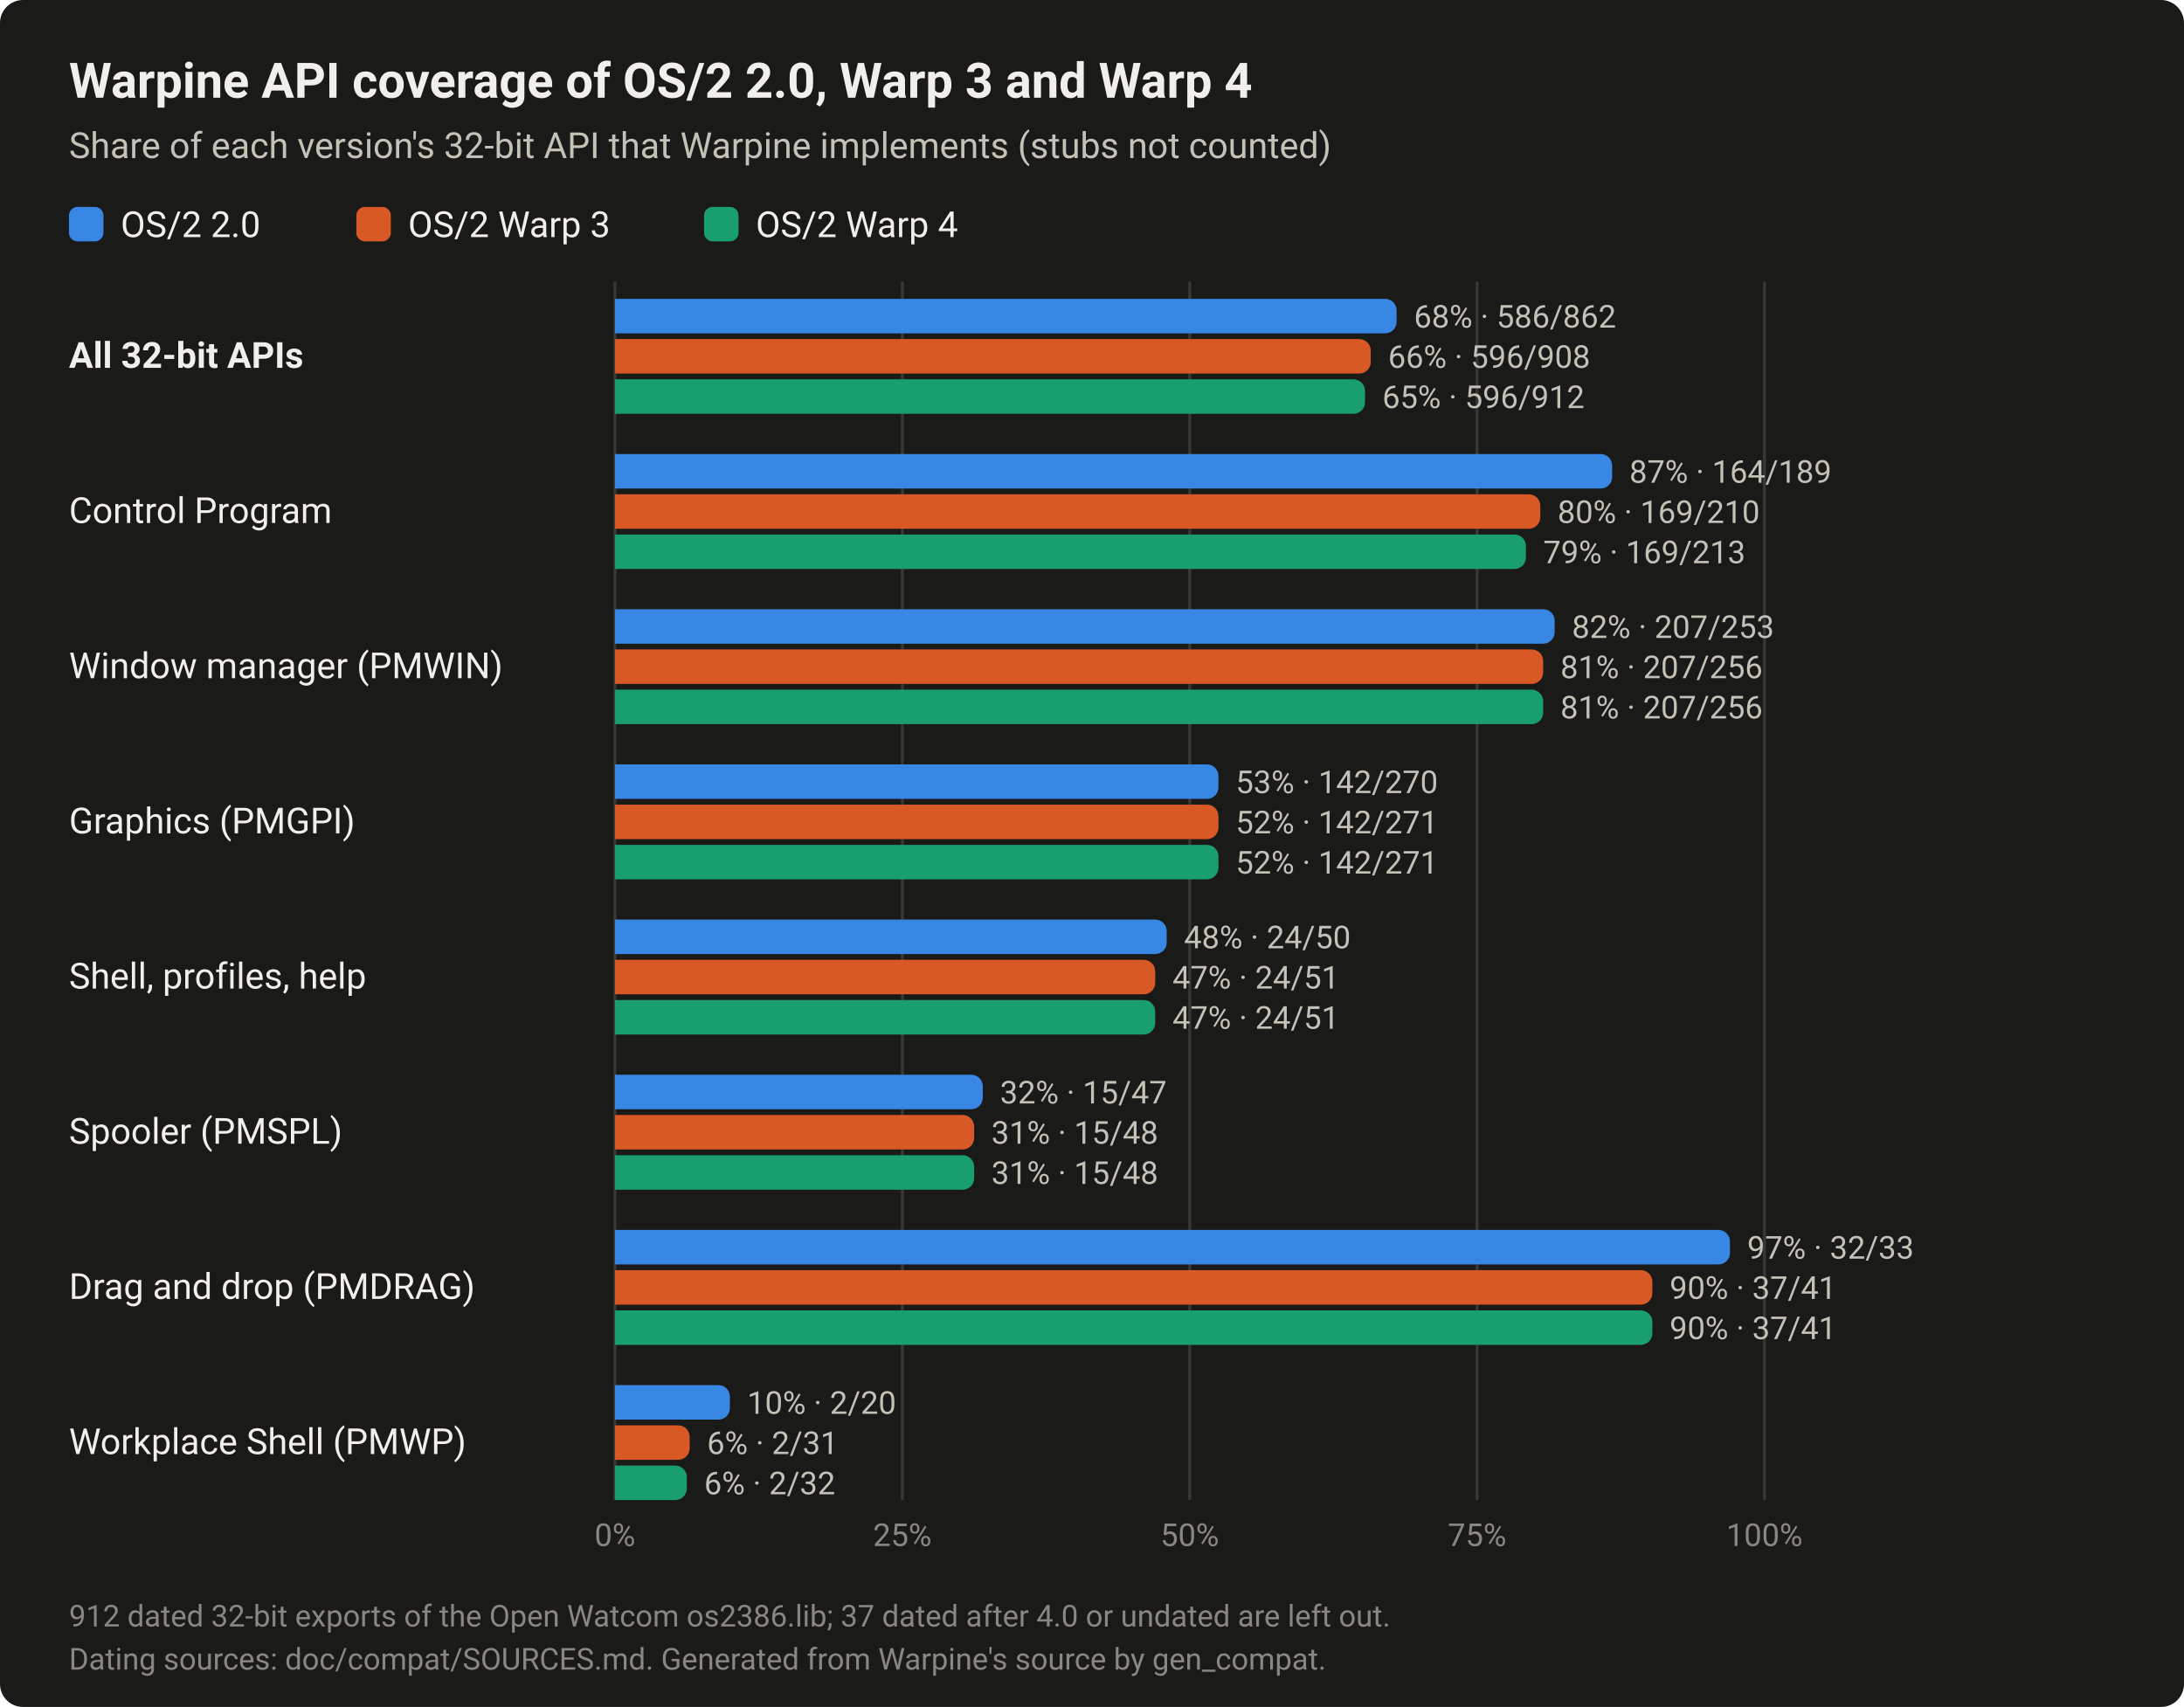
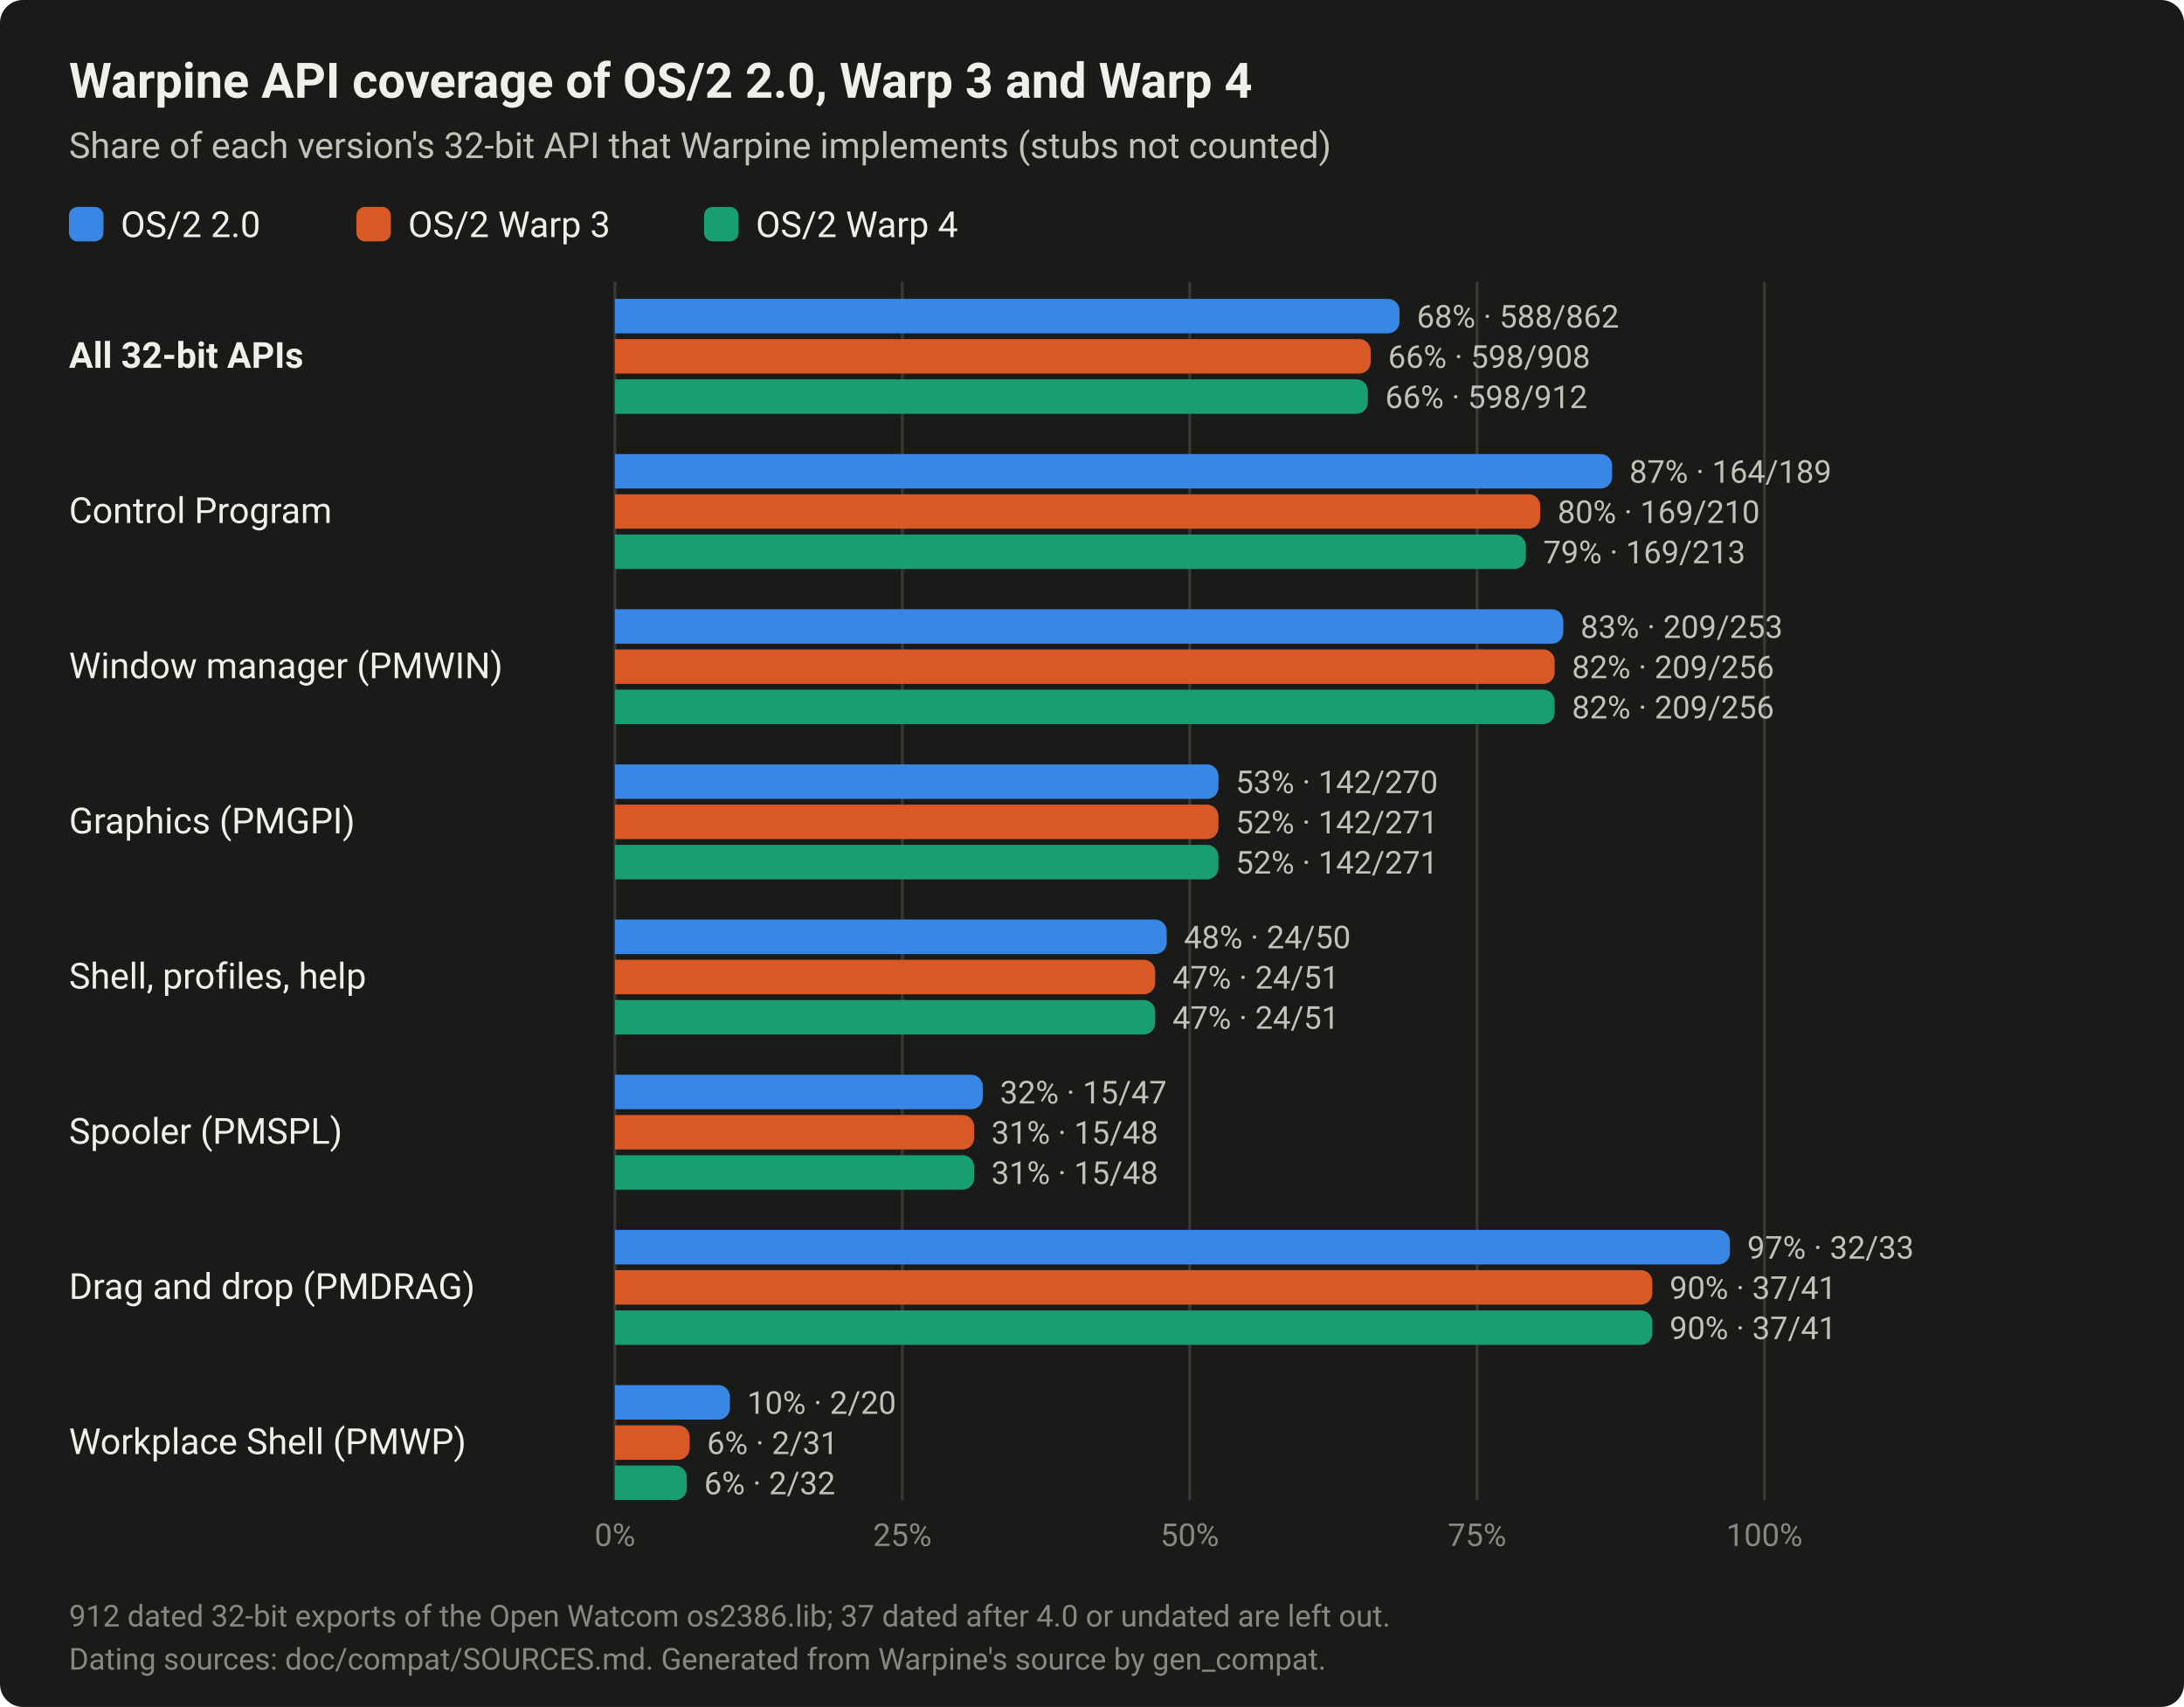
<svg xmlns="http://www.w3.org/2000/svg" width="760" height="594" viewBox="0 0 760 594" role="img" aria-labelledby="t d" font-family="system-ui, -apple-system, 'Segoe UI', Roboto, 'Helvetica Neue', Arial, sans-serif">
  <rect width="760" height="594" rx="8" fill="#1a1a19" />
  <text x="24" y="34" font-size="17" font-weight="600" fill="#f0efec">Warpine API coverage of OS/2 2.0, Warp 3 and Warp 4</text>
  <text x="24" y="55" font-size="12.5" fill="#c3c2b7">Share of each version's 32-bit API that Warpine implements (stubs not counted)</text>
  <rect x="24" y="72" width="12" height="12" rx="3" fill="#3987e5" />
  <text x="42" y="82.5" font-size="12.5" fill="#f0efec">OS/2 2.0</text>
  <rect x="124" y="72" width="12" height="12" rx="3" fill="#d95926" />
  <text x="142" y="82.5" font-size="12.5" fill="#f0efec">OS/2 Warp 3</text>
  <rect x="245" y="72" width="12" height="12" rx="3" fill="#199e70" />
  <text x="263" y="82.5" font-size="12.5" fill="#f0efec">OS/2 Warp 4</text>
  <line x1="214" y1="98" x2="214" y2="522" stroke="#383835" stroke-width="1" />
  <text x="214" y="538" font-size="11" text-anchor="middle" fill="#898781">0%</text>
  <line x1="314" y1="98" x2="314" y2="522" stroke="#383835" stroke-width="1" />
  <text x="314" y="538" font-size="11" text-anchor="middle" fill="#898781">25%</text>
  <line x1="414" y1="98" x2="414" y2="522" stroke="#383835" stroke-width="1" />
  <text x="414" y="538" font-size="11" text-anchor="middle" fill="#898781">50%</text>
  <line x1="514" y1="98" x2="514" y2="522" stroke="#383835" stroke-width="1" />
  <text x="514" y="538" font-size="11" text-anchor="middle" fill="#898781">75%</text>
  <line x1="614" y1="98" x2="614" y2="522" stroke="#383835" stroke-width="1" />
  <text x="614" y="538" font-size="11" text-anchor="middle" fill="#898781">100%</text>
  <text x="24" y="128" font-size="12.5" font-weight="600" fill="#f0efec">All 32-bit APIs</text>
-   <path d="M214 104h268a4 4 0 0 1 4 4v4a4 4 0 0 1 -4 4h-268z" fill="#3987e5" />
-   <text x="492" y="114" font-size="11" fill="#c3c2b7">68% · 586/862</text>
+   <path d="M214 104h269a4 4 0 0 1 4 4v4a4 4 0 0 1 -4 4h-269z" fill="#3987e5" />
+   <text x="493" y="114" font-size="11" fill="#c3c2b7">68% · 588/862</text>
  <path d="M214 118h259a4 4 0 0 1 4 4v4a4 4 0 0 1 -4 4h-259z" fill="#d95926" />
-   <text x="483" y="128" font-size="11" fill="#c3c2b7">66% · 596/908</text>
-   <path d="M214 132h257a4 4 0 0 1 4 4v4a4 4 0 0 1 -4 4h-257z" fill="#199e70" />
-   <text x="481" y="142" font-size="11" fill="#c3c2b7">65% · 596/912</text>
+   <text x="483" y="128" font-size="11" fill="#c3c2b7">66% · 598/908</text>
+   <path d="M214 132h258a4 4 0 0 1 4 4v4a4 4 0 0 1 -4 4h-258z" fill="#199e70" />
+   <text x="482" y="142" font-size="11" fill="#c3c2b7">66% · 598/912</text>
  <text x="24" y="182" font-size="12.5" font-weight="400" fill="#f0efec">Control Program</text>
  <path d="M214 158h343a4 4 0 0 1 4 4v4a4 4 0 0 1 -4 4h-343z" fill="#3987e5" />
  <text x="567" y="168" font-size="11" fill="#c3c2b7">87% · 164/189</text>
  <path d="M214 172h318a4 4 0 0 1 4 4v4a4 4 0 0 1 -4 4h-318z" fill="#d95926" />
  <text x="542" y="182" font-size="11" fill="#c3c2b7">80% · 169/210</text>
  <path d="M214 186h313a4 4 0 0 1 4 4v4a4 4 0 0 1 -4 4h-313z" fill="#199e70" />
  <text x="537" y="196" font-size="11" fill="#c3c2b7">79% · 169/213</text>
  <text x="24" y="236" font-size="12.5" font-weight="400" fill="#f0efec">Window manager (PMWIN)</text>
-   <path d="M214 212h323a4 4 0 0 1 4 4v4a4 4 0 0 1 -4 4h-323z" fill="#3987e5" />
-   <text x="547" y="222" font-size="11" fill="#c3c2b7">82% · 207/253</text>
-   <path d="M214 226h319a4 4 0 0 1 4 4v4a4 4 0 0 1 -4 4h-319z" fill="#d95926" />
-   <text x="543" y="236" font-size="11" fill="#c3c2b7">81% · 207/256</text>
-   <path d="M214 240h319a4 4 0 0 1 4 4v4a4 4 0 0 1 -4 4h-319z" fill="#199e70" />
-   <text x="543" y="250" font-size="11" fill="#c3c2b7">81% · 207/256</text>
+   <path d="M214 212h326a4 4 0 0 1 4 4v4a4 4 0 0 1 -4 4h-326z" fill="#3987e5" />
+   <text x="550" y="222" font-size="11" fill="#c3c2b7">83% · 209/253</text>
+   <path d="M214 226h323a4 4 0 0 1 4 4v4a4 4 0 0 1 -4 4h-323z" fill="#d95926" />
+   <text x="547" y="236" font-size="11" fill="#c3c2b7">82% · 209/256</text>
+   <path d="M214 240h323a4 4 0 0 1 4 4v4a4 4 0 0 1 -4 4h-323z" fill="#199e70" />
+   <text x="547" y="250" font-size="11" fill="#c3c2b7">82% · 209/256</text>
  <text x="24" y="290" font-size="12.5" font-weight="400" fill="#f0efec">Graphics (PMGPI)</text>
  <path d="M214 266h206a4 4 0 0 1 4 4v4a4 4 0 0 1 -4 4h-206z" fill="#3987e5" />
  <text x="430" y="276" font-size="11" fill="#c3c2b7">53% · 142/270</text>
  <path d="M214 280h206a4 4 0 0 1 4 4v4a4 4 0 0 1 -4 4h-206z" fill="#d95926" />
  <text x="430" y="290" font-size="11" fill="#c3c2b7">52% · 142/271</text>
  <path d="M214 294h206a4 4 0 0 1 4 4v4a4 4 0 0 1 -4 4h-206z" fill="#199e70" />
  <text x="430" y="304" font-size="11" fill="#c3c2b7">52% · 142/271</text>
  <text x="24" y="344" font-size="12.5" font-weight="400" fill="#f0efec">Shell, profiles, help</text>
  <path d="M214 320h188a4 4 0 0 1 4 4v4a4 4 0 0 1 -4 4h-188z" fill="#3987e5" />
  <text x="412" y="330" font-size="11" fill="#c3c2b7">48% · 24/50</text>
  <path d="M214 334h184a4 4 0 0 1 4 4v4a4 4 0 0 1 -4 4h-184z" fill="#d95926" />
  <text x="408" y="344" font-size="11" fill="#c3c2b7">47% · 24/51</text>
  <path d="M214 348h184a4 4 0 0 1 4 4v4a4 4 0 0 1 -4 4h-184z" fill="#199e70" />
  <text x="408" y="358" font-size="11" fill="#c3c2b7">47% · 24/51</text>
  <text x="24" y="398" font-size="12.5" font-weight="400" fill="#f0efec">Spooler (PMSPL)</text>
  <path d="M214 374h124a4 4 0 0 1 4 4v4a4 4 0 0 1 -4 4h-124z" fill="#3987e5" />
  <text x="348" y="384" font-size="11" fill="#c3c2b7">32% · 15/47</text>
  <path d="M214 388h121a4 4 0 0 1 4 4v4a4 4 0 0 1 -4 4h-121z" fill="#d95926" />
  <text x="345" y="398" font-size="11" fill="#c3c2b7">31% · 15/48</text>
  <path d="M214 402h121a4 4 0 0 1 4 4v4a4 4 0 0 1 -4 4h-121z" fill="#199e70" />
  <text x="345" y="412" font-size="11" fill="#c3c2b7">31% · 15/48</text>
  <text x="24" y="452" font-size="12.5" font-weight="400" fill="#f0efec">Drag and drop (PMDRAG)</text>
  <path d="M214 428h384a4 4 0 0 1 4 4v4a4 4 0 0 1 -4 4h-384z" fill="#3987e5" />
  <text x="608" y="438" font-size="11" fill="#c3c2b7">97% · 32/33</text>
  <path d="M214 442h357a4 4 0 0 1 4 4v4a4 4 0 0 1 -4 4h-357z" fill="#d95926" />
  <text x="581" y="452" font-size="11" fill="#c3c2b7">90% · 37/41</text>
  <path d="M214 456h357a4 4 0 0 1 4 4v4a4 4 0 0 1 -4 4h-357z" fill="#199e70" />
  <text x="581" y="466" font-size="11" fill="#c3c2b7">90% · 37/41</text>
  <text x="24" y="506" font-size="12.5" font-weight="400" fill="#f0efec">Workplace Shell (PMWP)</text>
  <path d="M214 482h36a4 4 0 0 1 4 4v4a4 4 0 0 1 -4 4h-36z" fill="#3987e5" />
  <text x="260" y="492" font-size="11" fill="#c3c2b7">10% · 2/20</text>
  <path d="M214 496h22a4 4 0 0 1 4 4v4a4 4 0 0 1 -4 4h-22z" fill="#d95926" />
  <text x="246" y="506" font-size="11" fill="#c3c2b7">6% · 2/31</text>
  <path d="M214 510h21a4 4 0 0 1 4 4v4a4 4 0 0 1 -4 4h-21z" fill="#199e70" />
  <text x="245" y="520" font-size="11" fill="#c3c2b7">6% · 2/32</text>
  <text x="24" y="566" font-size="10.5" fill="#898781">912 dated 32-bit exports of the Open Watcom os2386.lib; 37 dated after 4.0 or undated are left out.</text>
  <text x="24" y="581" font-size="10.5" fill="#898781">Dating sources: doc/compat/SOURCES.md. Generated from Warpine's source by gen_compat.</text>
</svg>
